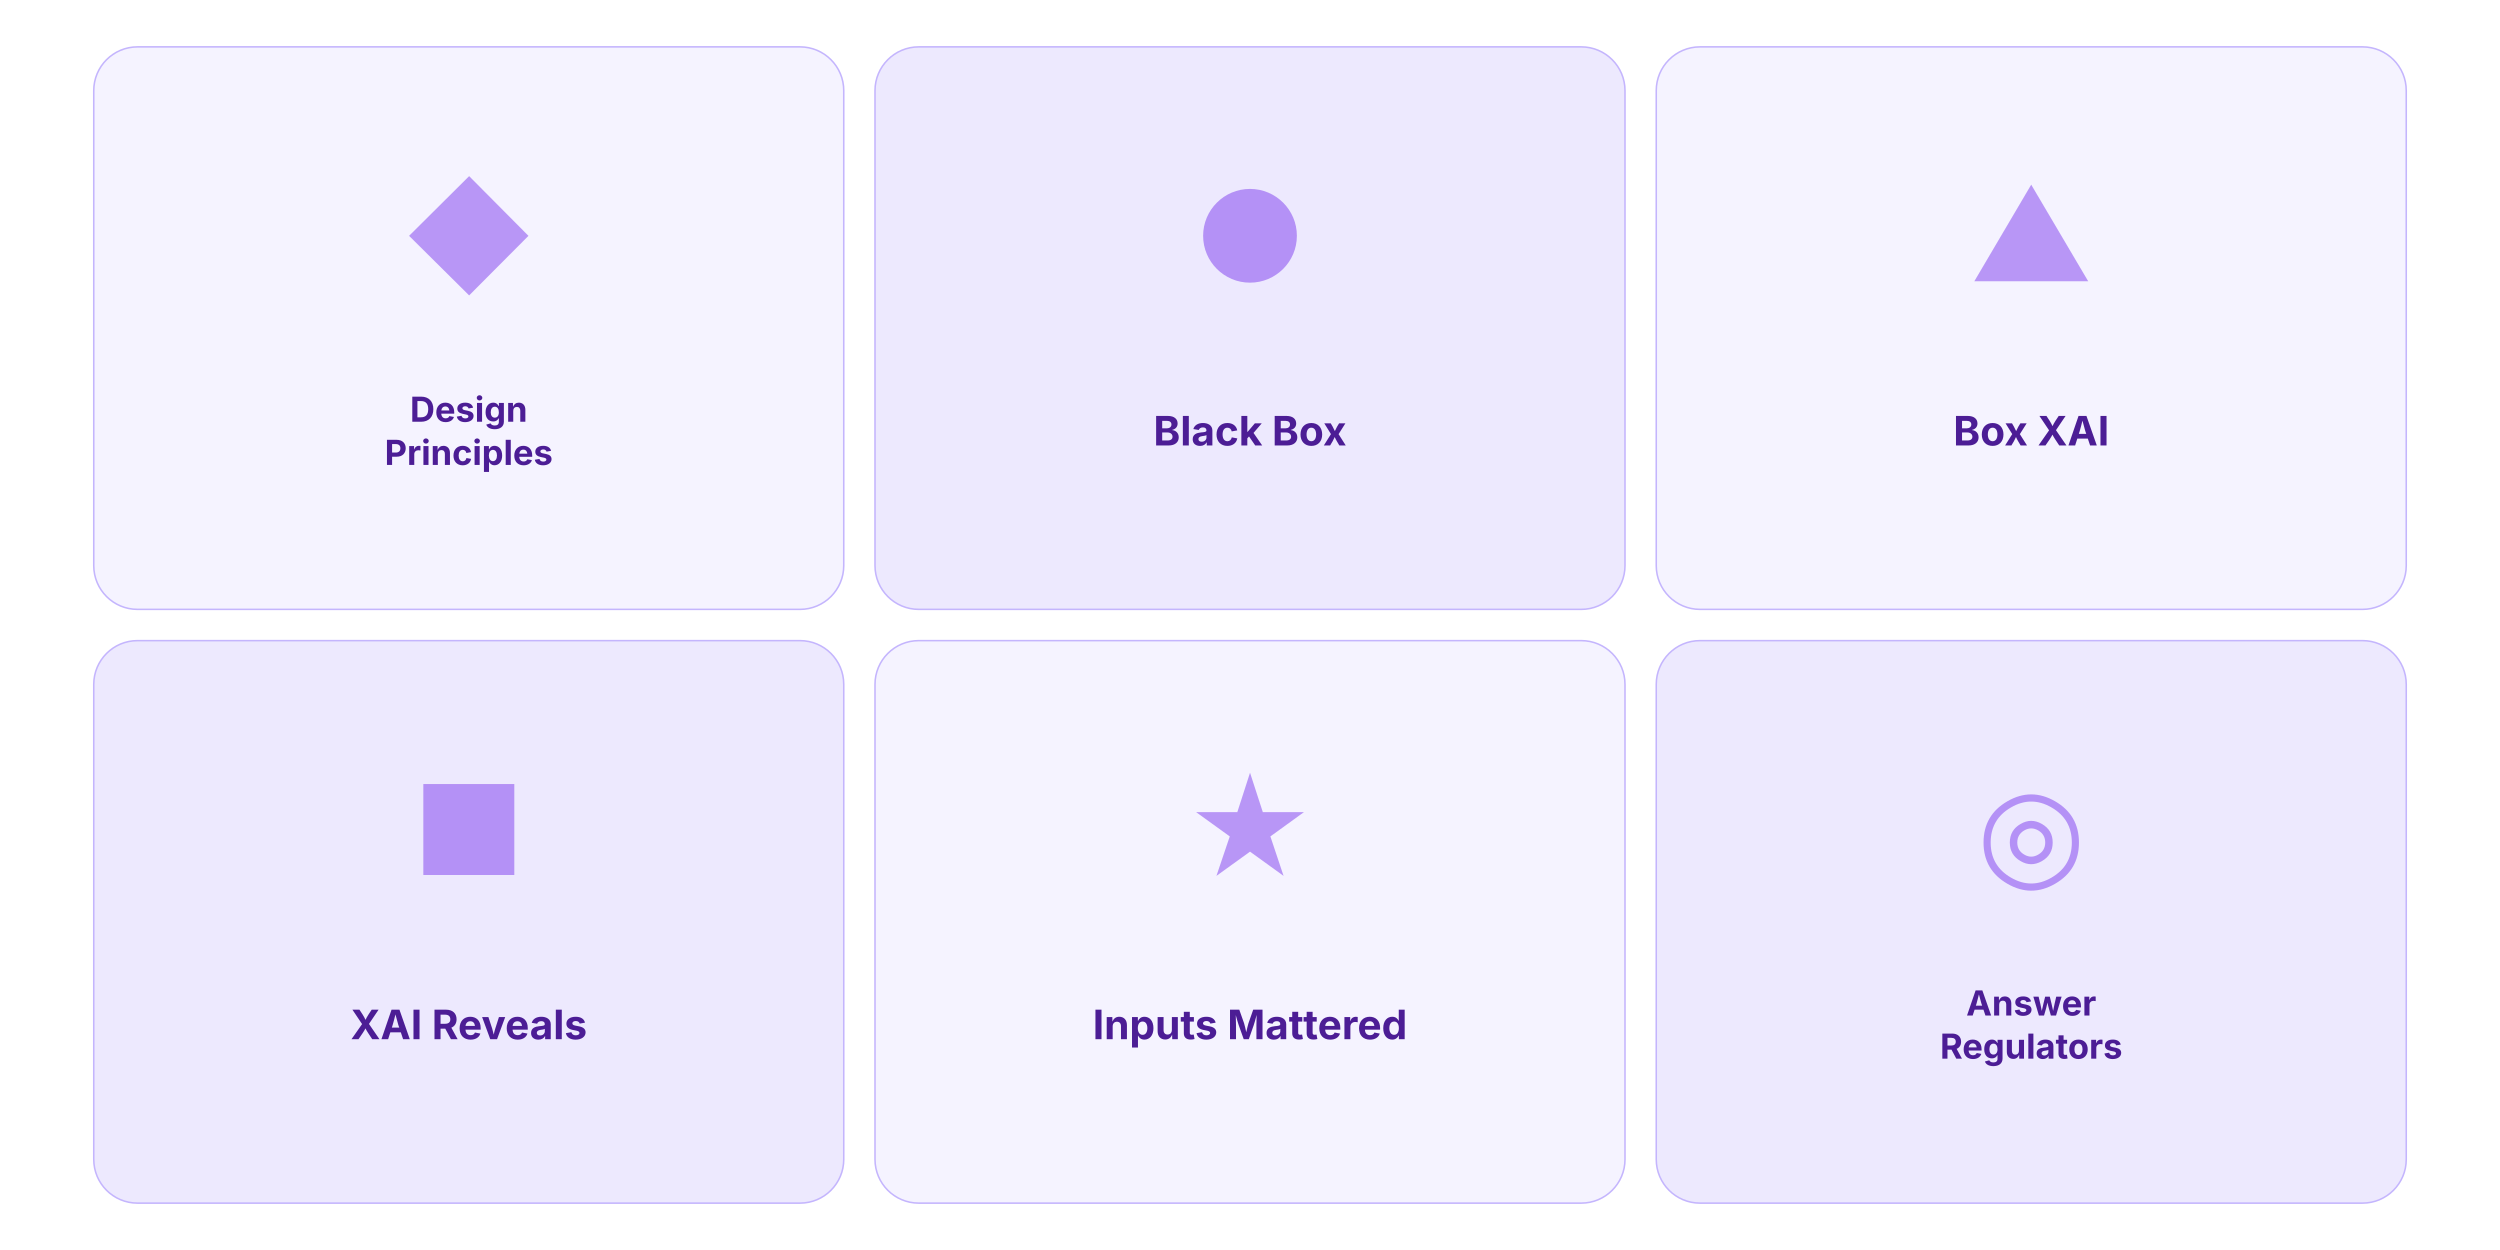
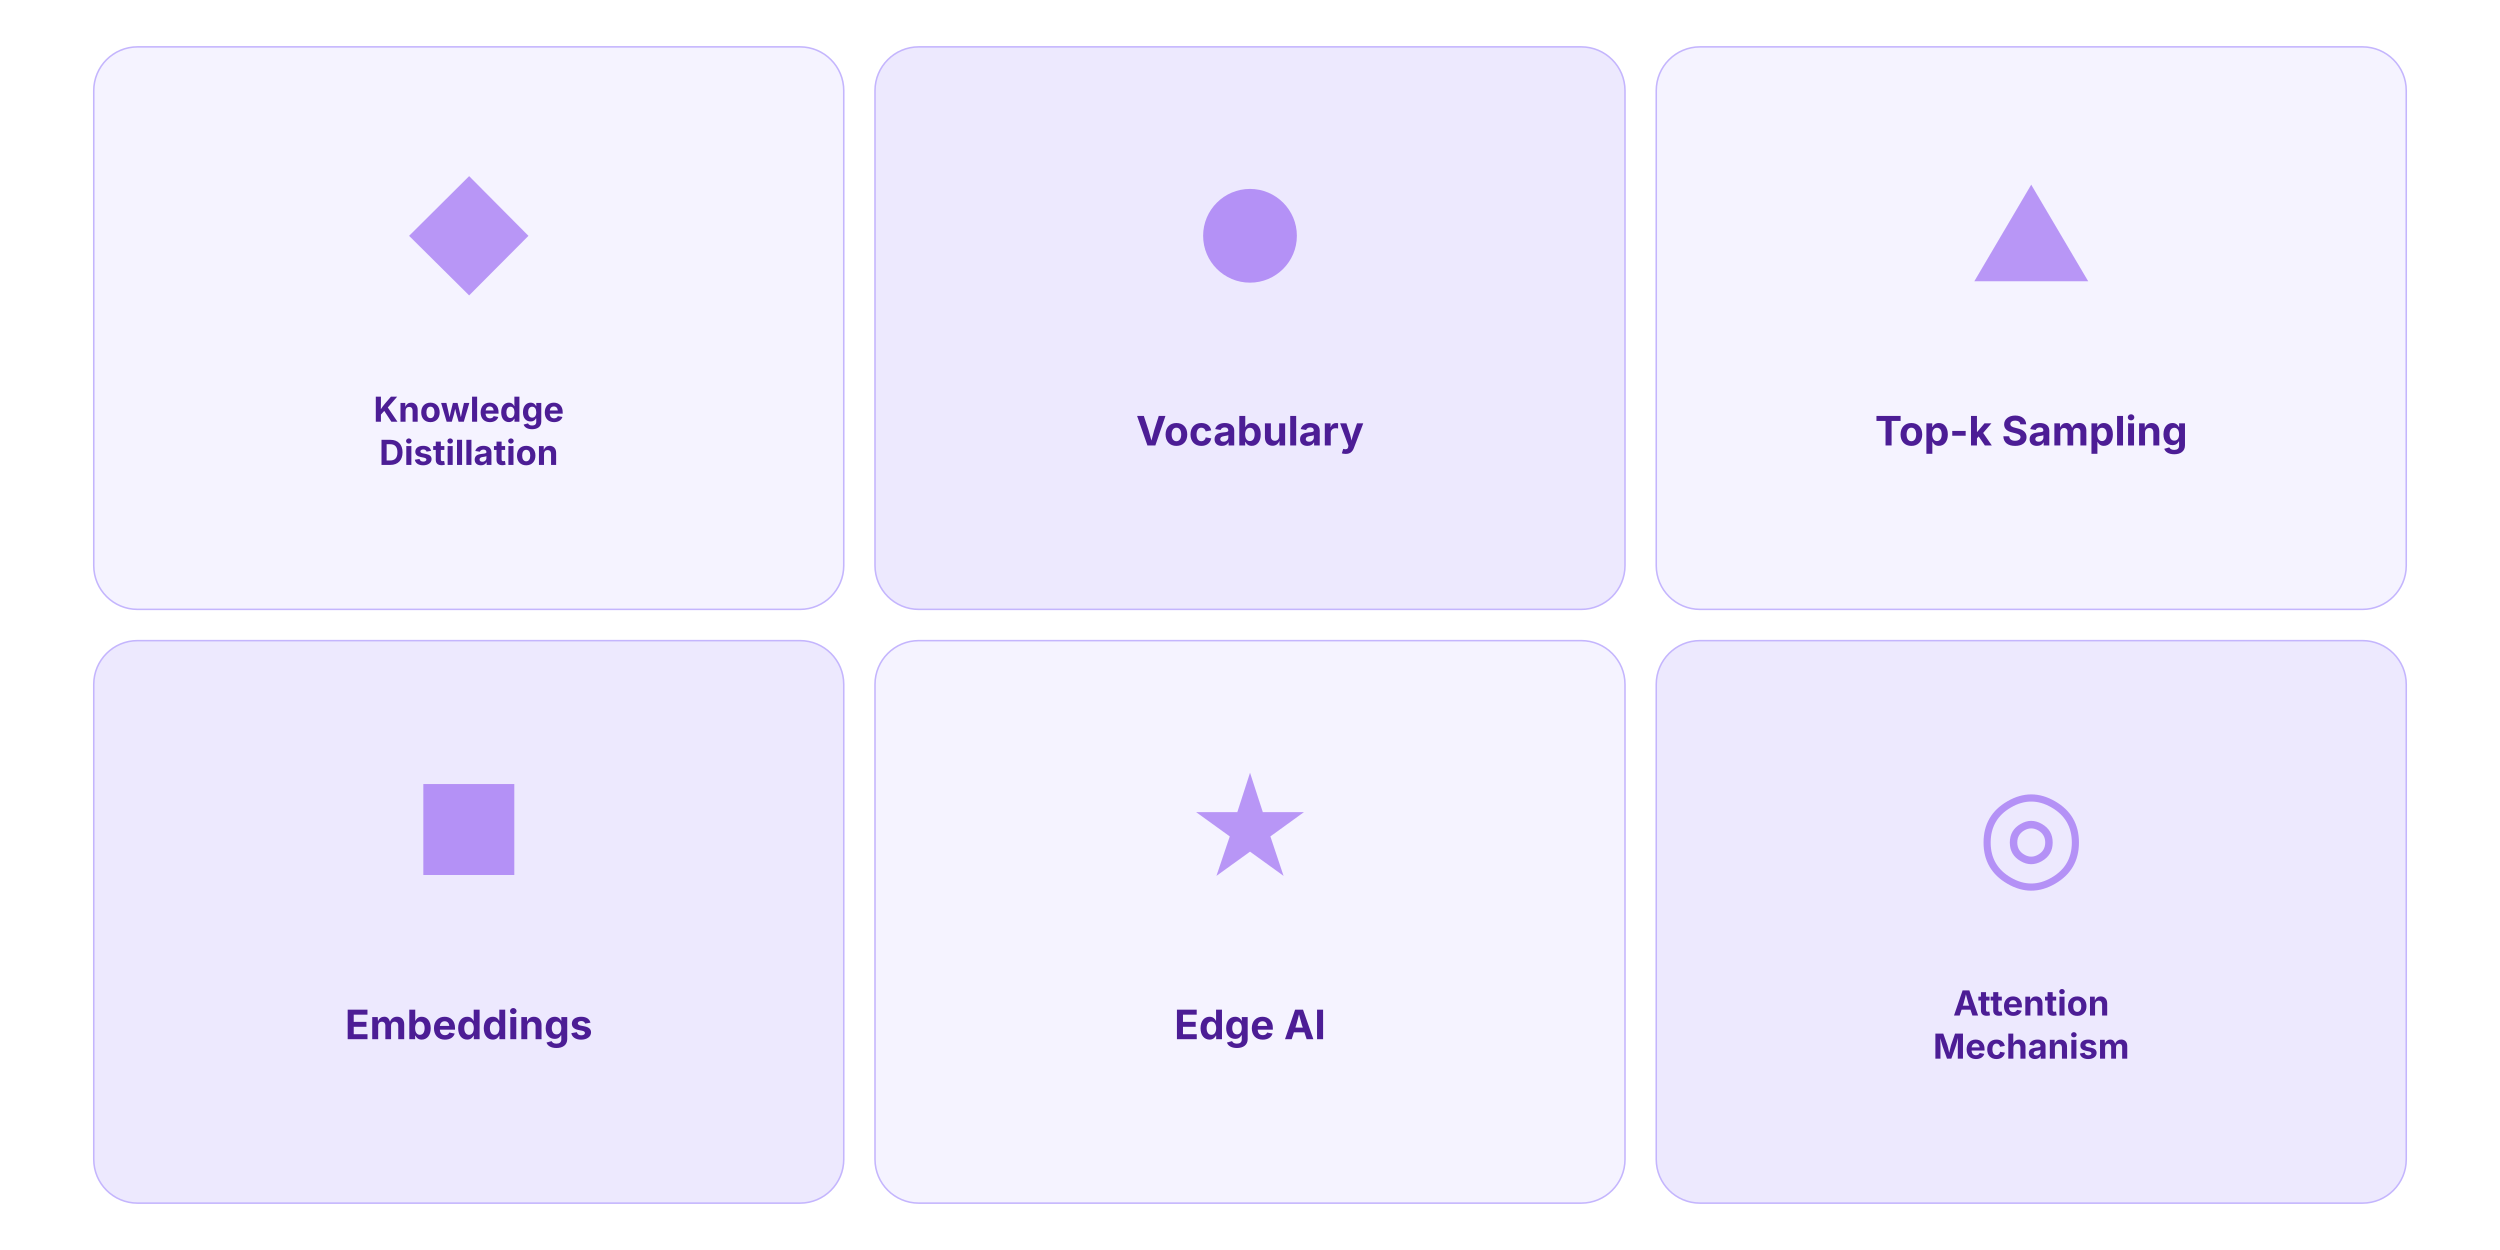
<svg xmlns="http://www.w3.org/2000/svg" viewBox="0 0 800 400" width="800" height="400">
  <rect width="800" height="400" fill="#fff" />
  <rect x="30" y="15" width="240" height="180" rx="14" fill="#f5f3ff" stroke="#c4b5fd" stroke-width="0.5" />
  <text x="150" y="90" font-family="'Inter',sans-serif" font-size="40" fill="#7c3aed" text-anchor="middle" opacity="0.5">◆</text>
-   <text x="150" y="134.961" font-family="'Inter',sans-serif" font-weight="700" font-size="11.05" fill="#4c1d95" text-anchor="middle">Design</text>
-   <text x="150" y="148.774" font-family="'Inter',sans-serif" font-weight="700" font-size="11.05" fill="#4c1d95" text-anchor="middle">Principles</text>
+   <text x="150" y="134.961" font-family="'Inter',sans-serif" font-weight="700" font-size="11.05" fill="#4c1d95" text-anchor="middle">Knowledge</text>
+   <text x="150" y="148.774" font-family="'Inter',sans-serif" font-weight="700" font-size="11.05" fill="#4c1d95" text-anchor="middle">Distillation</text>
  <rect x="280" y="15" width="240" height="180" rx="14" fill="#ede9fe" stroke="#c4b5fd" stroke-width="0.5" />
  <text x="400" y="90" font-family="'Inter',sans-serif" font-size="40" fill="#7c3aed" text-anchor="middle" opacity="0.5">●</text>
-   <text x="400" y="142.55" font-family="'Inter',sans-serif" font-weight="700" font-size="13" fill="#4c1d95" text-anchor="middle">Black Box</text>
+   <text x="400" y="142.55" font-family="'Inter',sans-serif" font-weight="700" font-size="13" fill="#4c1d95" text-anchor="middle">Vocabulary</text>
  <rect x="530" y="15" width="240" height="180" rx="14" fill="#f5f3ff" stroke="#c4b5fd" stroke-width="0.5" />
  <text x="650" y="90" font-family="'Inter',sans-serif" font-size="40" fill="#7c3aed" text-anchor="middle" opacity="0.5">▲</text>
-   <text x="650" y="142.55" font-family="'Inter',sans-serif" font-weight="700" font-size="13" fill="#4c1d95" text-anchor="middle">Box XAI</text>
+   <text x="650" y="142.55" font-family="'Inter',sans-serif" font-weight="700" font-size="13" fill="#4c1d95" text-anchor="middle">Top-k Sampling</text>
  <rect x="30" y="205" width="240" height="180" rx="14" fill="#ede9fe" stroke="#c4b5fd" stroke-width="0.5" />
  <text x="150" y="280" font-family="'Inter',sans-serif" font-size="40" fill="#7c3aed" text-anchor="middle" opacity="0.5">■</text>
-   <text x="150" y="332.55" font-family="'Inter',sans-serif" font-weight="700" font-size="13" fill="#4c1d95" text-anchor="middle">XAI Reveals</text>
+   <text x="150" y="332.55" font-family="'Inter',sans-serif" font-weight="700" font-size="13" fill="#4c1d95" text-anchor="middle">Embeddings</text>
  <rect x="280" y="205" width="240" height="180" rx="14" fill="#f5f3ff" stroke="#c4b5fd" stroke-width="0.5" />
  <text x="400" y="280" font-family="'Inter',sans-serif" font-size="40" fill="#7c3aed" text-anchor="middle" opacity="0.5">★</text>
-   <text x="400" y="332.55" font-family="'Inter',sans-serif" font-weight="700" font-size="13" fill="#4c1d95" text-anchor="middle">Inputs Mattered</text>
+   <text x="400" y="332.55" font-family="'Inter',sans-serif" font-weight="700" font-size="13" fill="#4c1d95" text-anchor="middle">Edge AI</text>
  <rect x="530" y="205" width="240" height="180" rx="14" fill="#ede9fe" stroke="#c4b5fd" stroke-width="0.5" />
  <text x="650" y="280" font-family="'Inter',sans-serif" font-size="40" fill="#7c3aed" text-anchor="middle" opacity="0.5">◎</text>
-   <text x="650" y="324.961" font-family="'Inter',sans-serif" font-weight="700" font-size="11.05" fill="#4c1d95" text-anchor="middle">Answer</text>
-   <text x="650" y="338.774" font-family="'Inter',sans-serif" font-weight="700" font-size="11.05" fill="#4c1d95" text-anchor="middle">Regulators</text>
+   <text x="650" y="324.961" font-family="'Inter',sans-serif" font-weight="700" font-size="11.05" fill="#4c1d95" text-anchor="middle">Attention</text>
+   <text x="650" y="338.774" font-family="'Inter',sans-serif" font-weight="700" font-size="11.05" fill="#4c1d95" text-anchor="middle">Mechanism</text>
</svg>
